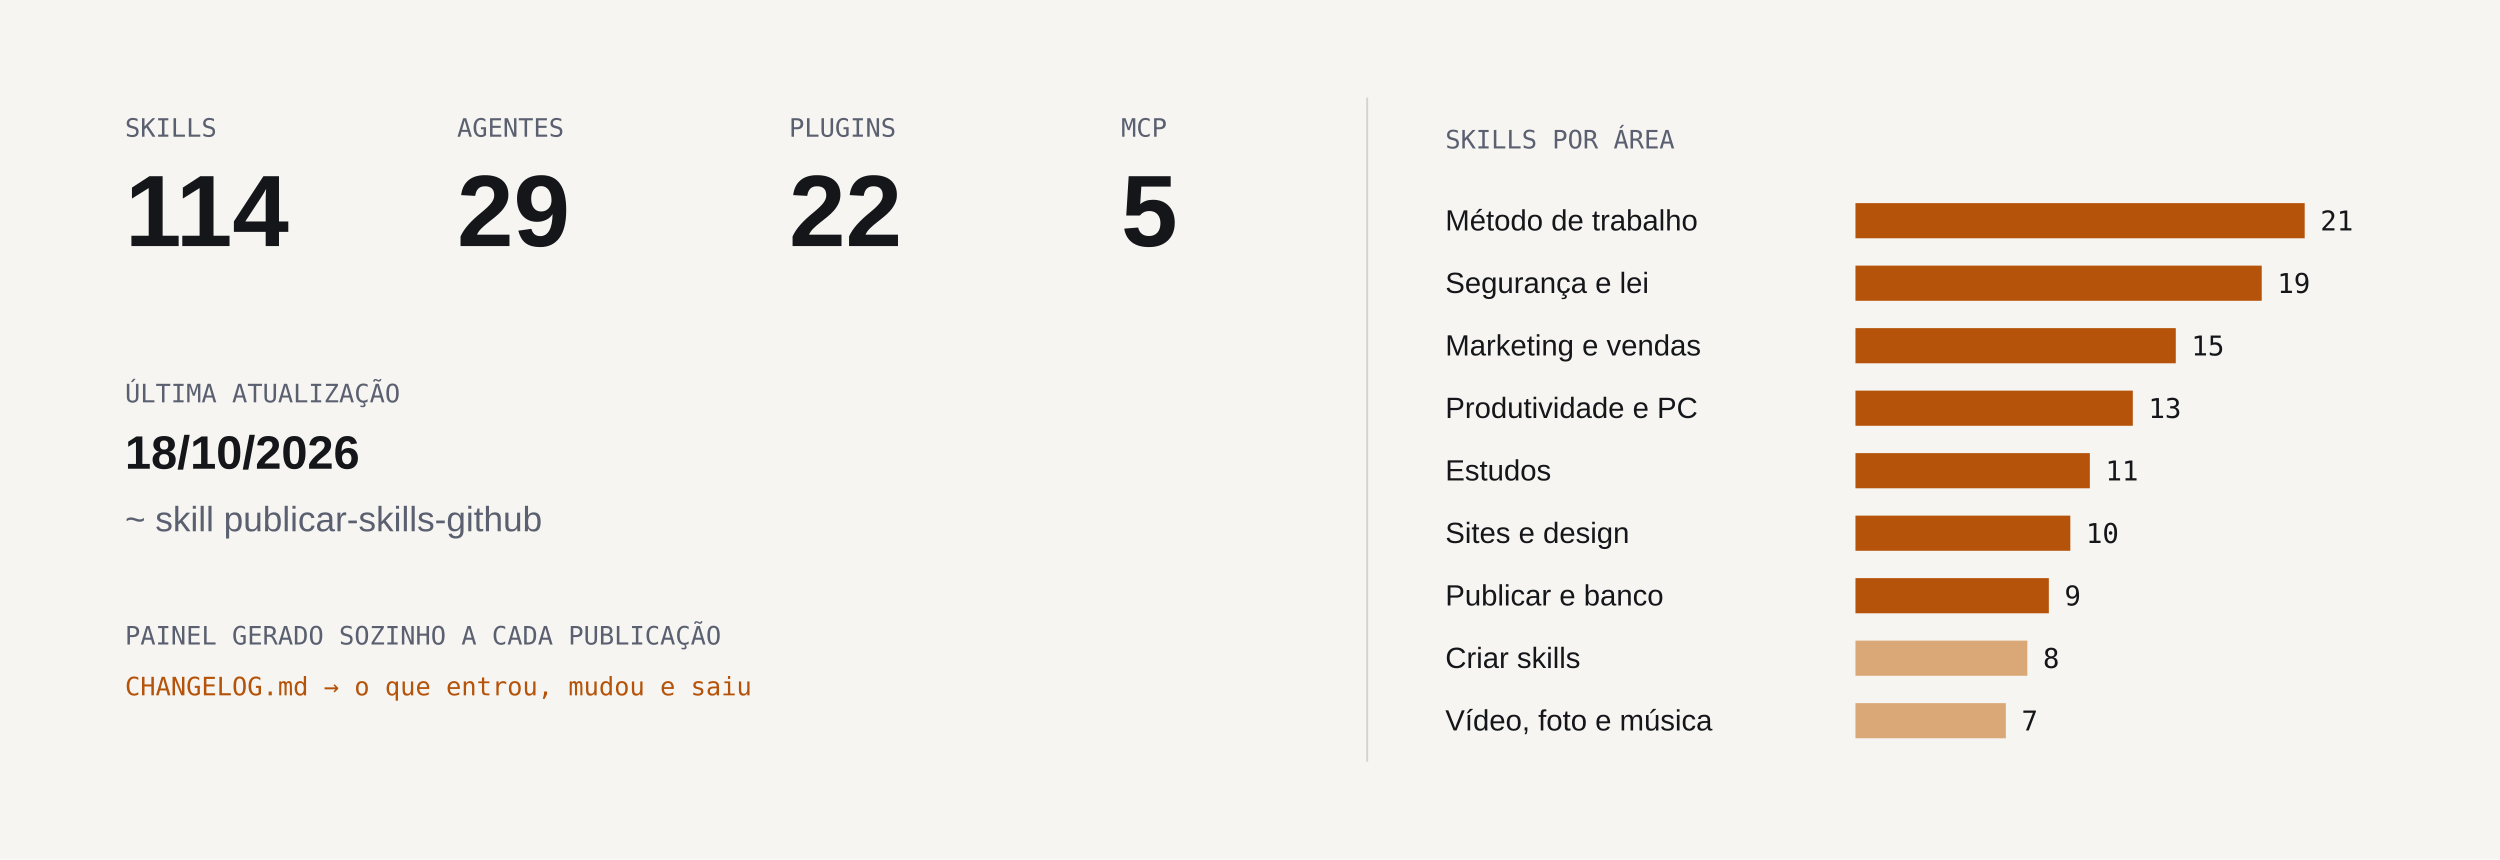
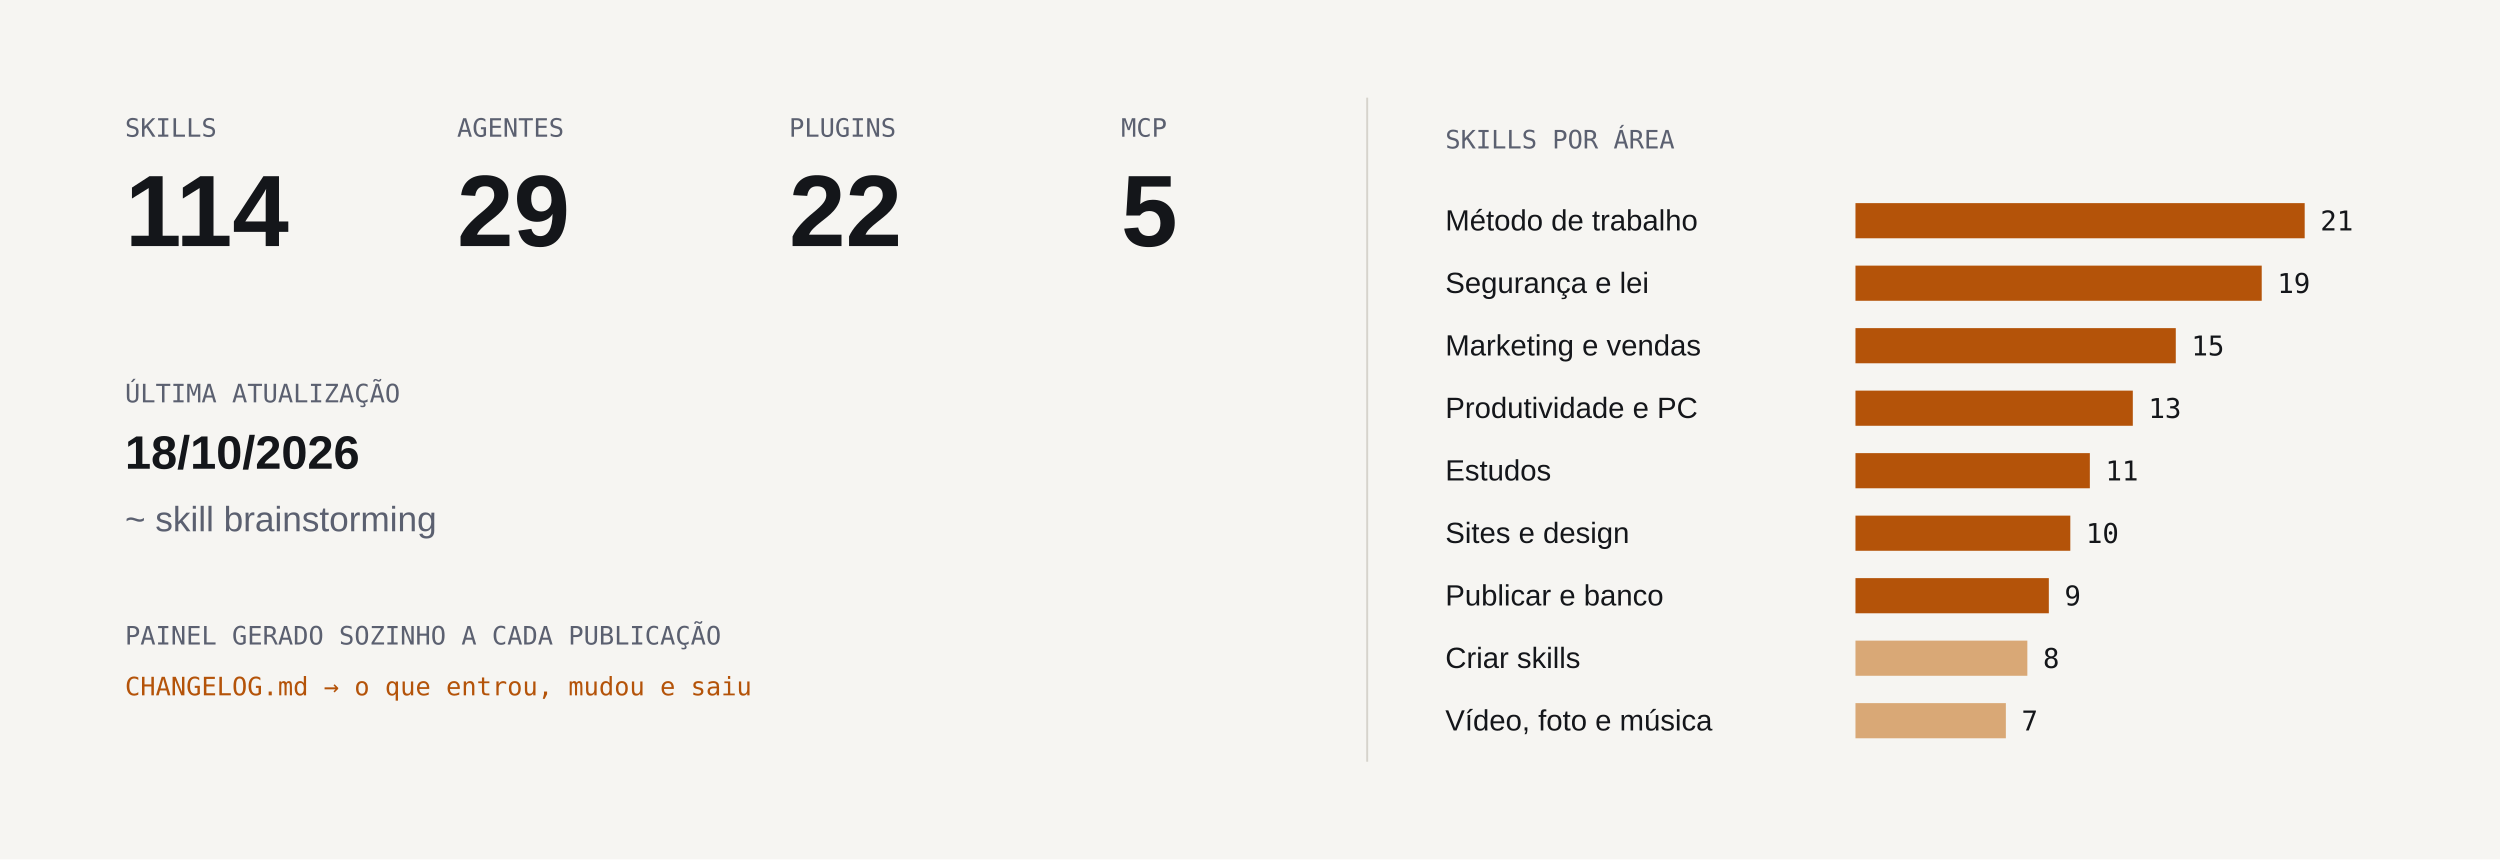
<svg xmlns="http://www.w3.org/2000/svg" viewBox="0 0 1280 440" width="1280" height="440" role="img" aria-label="Painel do kit: skills por área e última atualização 18/10/2026">
  <rect width="1280" height="440" fill="#f6f5f2" />
  <text x="64" y="70" font-family="'JetBrains Mono','Cascadia Code',Consolas,'DejaVu Sans Mono',monospace" font-size="13" fill="#5b6070">SKILLS</text>
  <text x="64" y="126" font-family="'Inter Tight','Segoe UI','Helvetica Neue',Arial,sans-serif" font-size="52" font-weight="700" fill="#14161a">114</text>
  <text x="234" y="70" font-family="'JetBrains Mono','Cascadia Code',Consolas,'DejaVu Sans Mono',monospace" font-size="13" fill="#5b6070">AGENTES</text>
  <text x="234" y="126" font-family="'Inter Tight','Segoe UI','Helvetica Neue',Arial,sans-serif" font-size="52" font-weight="700" fill="#14161a">29</text>
  <text x="404" y="70" font-family="'JetBrains Mono','Cascadia Code',Consolas,'DejaVu Sans Mono',monospace" font-size="13" fill="#5b6070">PLUGINS</text>
  <text x="404" y="126" font-family="'Inter Tight','Segoe UI','Helvetica Neue',Arial,sans-serif" font-size="52" font-weight="700" fill="#14161a">22</text>
  <text x="574" y="70" font-family="'JetBrains Mono','Cascadia Code',Consolas,'DejaVu Sans Mono',monospace" font-size="13" fill="#5b6070">MCP</text>
  <text x="574" y="126" font-family="'Inter Tight','Segoe UI','Helvetica Neue',Arial,sans-serif" font-size="52" font-weight="700" fill="#14161a">5</text>
  <text x="64" y="206" font-family="'JetBrains Mono','Cascadia Code',Consolas,'DejaVu Sans Mono',monospace" font-size="13" fill="#5b6070">ÚLTIMA ATUALIZAÇÃO</text>
  <text x="64" y="240" font-family="'Inter Tight','Segoe UI','Helvetica Neue',Arial,sans-serif" font-size="24" font-weight="700" fill="#14161a">18/10/2026</text>
-   <text x="64" y="272" font-family="'Inter Tight','Segoe UI','Helvetica Neue',Arial,sans-serif" font-size="18" fill="#5b6070">~ skill publicar-skills-github</text>
+   <text x="64" y="272" font-family="'Inter Tight','Segoe UI','Helvetica Neue',Arial,sans-serif" font-size="18" fill="#5b6070">~ skill brainstorming</text>
  <text x="64" y="330" font-family="'JetBrains Mono','Cascadia Code',Consolas,'DejaVu Sans Mono',monospace" font-size="13" fill="#5b6070">PAINEL GERADO SOZINHO A CADA PUBLICAÇÃO</text>
  <text x="64" y="356" font-family="'JetBrains Mono','Cascadia Code',Consolas,'DejaVu Sans Mono',monospace" font-size="13" fill="#b45309">CHANGELOG.md → o que entrou, mudou e saiu</text>
  <line x1="700" y1="50" x2="700" y2="390" stroke="#d6d3cc" />
  <text x="740" y="76" font-family="'JetBrains Mono','Cascadia Code',Consolas,'DejaVu Sans Mono',monospace" font-size="13" fill="#5b6070">SKILLS POR ÁREA</text>
  <text x="740" y="118" font-family="'Inter Tight','Segoe UI','Helvetica Neue',Arial,sans-serif" font-size="15" fill="#14161a">Método de trabalho</text>
  <rect x="950" y="104" width="230" height="18" fill="#b45309" />
  <text x="1188" y="118" font-family="'JetBrains Mono','Cascadia Code',Consolas,'DejaVu Sans Mono',monospace" font-size="14" fill="#14161a">21</text>
  <text x="740" y="150" font-family="'Inter Tight','Segoe UI','Helvetica Neue',Arial,sans-serif" font-size="15" fill="#14161a">Segurança e lei</text>
  <rect x="950" y="136" width="208" height="18" fill="#b45309" />
  <text x="1166" y="150" font-family="'JetBrains Mono','Cascadia Code',Consolas,'DejaVu Sans Mono',monospace" font-size="14" fill="#14161a">19</text>
  <text x="740" y="182" font-family="'Inter Tight','Segoe UI','Helvetica Neue',Arial,sans-serif" font-size="15" fill="#14161a">Marketing e vendas</text>
  <rect x="950" y="168" width="164" height="18" fill="#b45309" />
  <text x="1122" y="182" font-family="'JetBrains Mono','Cascadia Code',Consolas,'DejaVu Sans Mono',monospace" font-size="14" fill="#14161a">15</text>
  <text x="740" y="214" font-family="'Inter Tight','Segoe UI','Helvetica Neue',Arial,sans-serif" font-size="15" fill="#14161a">Produtividade e PC</text>
  <rect x="950" y="200" width="142" height="18" fill="#b45309" />
  <text x="1100" y="214" font-family="'JetBrains Mono','Cascadia Code',Consolas,'DejaVu Sans Mono',monospace" font-size="14" fill="#14161a">13</text>
  <text x="740" y="246" font-family="'Inter Tight','Segoe UI','Helvetica Neue',Arial,sans-serif" font-size="15" fill="#14161a">Estudos</text>
  <rect x="950" y="232" width="120" height="18" fill="#b45309" />
  <text x="1078" y="246" font-family="'JetBrains Mono','Cascadia Code',Consolas,'DejaVu Sans Mono',monospace" font-size="14" fill="#14161a">11</text>
  <text x="740" y="278" font-family="'Inter Tight','Segoe UI','Helvetica Neue',Arial,sans-serif" font-size="15" fill="#14161a">Sites e design</text>
  <rect x="950" y="264" width="110" height="18" fill="#b45309" />
  <text x="1068" y="278" font-family="'JetBrains Mono','Cascadia Code',Consolas,'DejaVu Sans Mono',monospace" font-size="14" fill="#14161a">10</text>
  <text x="740" y="310" font-family="'Inter Tight','Segoe UI','Helvetica Neue',Arial,sans-serif" font-size="15" fill="#14161a">Publicar e banco</text>
  <rect x="950" y="296" width="99" height="18" fill="#b45309" />
  <text x="1057" y="310" font-family="'JetBrains Mono','Cascadia Code',Consolas,'DejaVu Sans Mono',monospace" font-size="14" fill="#14161a">9</text>
  <text x="740" y="342" font-family="'Inter Tight','Segoe UI','Helvetica Neue',Arial,sans-serif" font-size="15" fill="#14161a">Criar skills</text>
  <rect x="950" y="328" width="88" height="18" fill="#d9a876" />
  <text x="1046" y="342" font-family="'JetBrains Mono','Cascadia Code',Consolas,'DejaVu Sans Mono',monospace" font-size="14" fill="#14161a">8</text>
  <text x="740" y="374" font-family="'Inter Tight','Segoe UI','Helvetica Neue',Arial,sans-serif" font-size="15" fill="#14161a">Vídeo, foto e música</text>
  <rect x="950" y="360" width="77" height="18" fill="#d9a876" />
  <text x="1035" y="374" font-family="'JetBrains Mono','Cascadia Code',Consolas,'DejaVu Sans Mono',monospace" font-size="14" fill="#14161a">7</text>
</svg>
